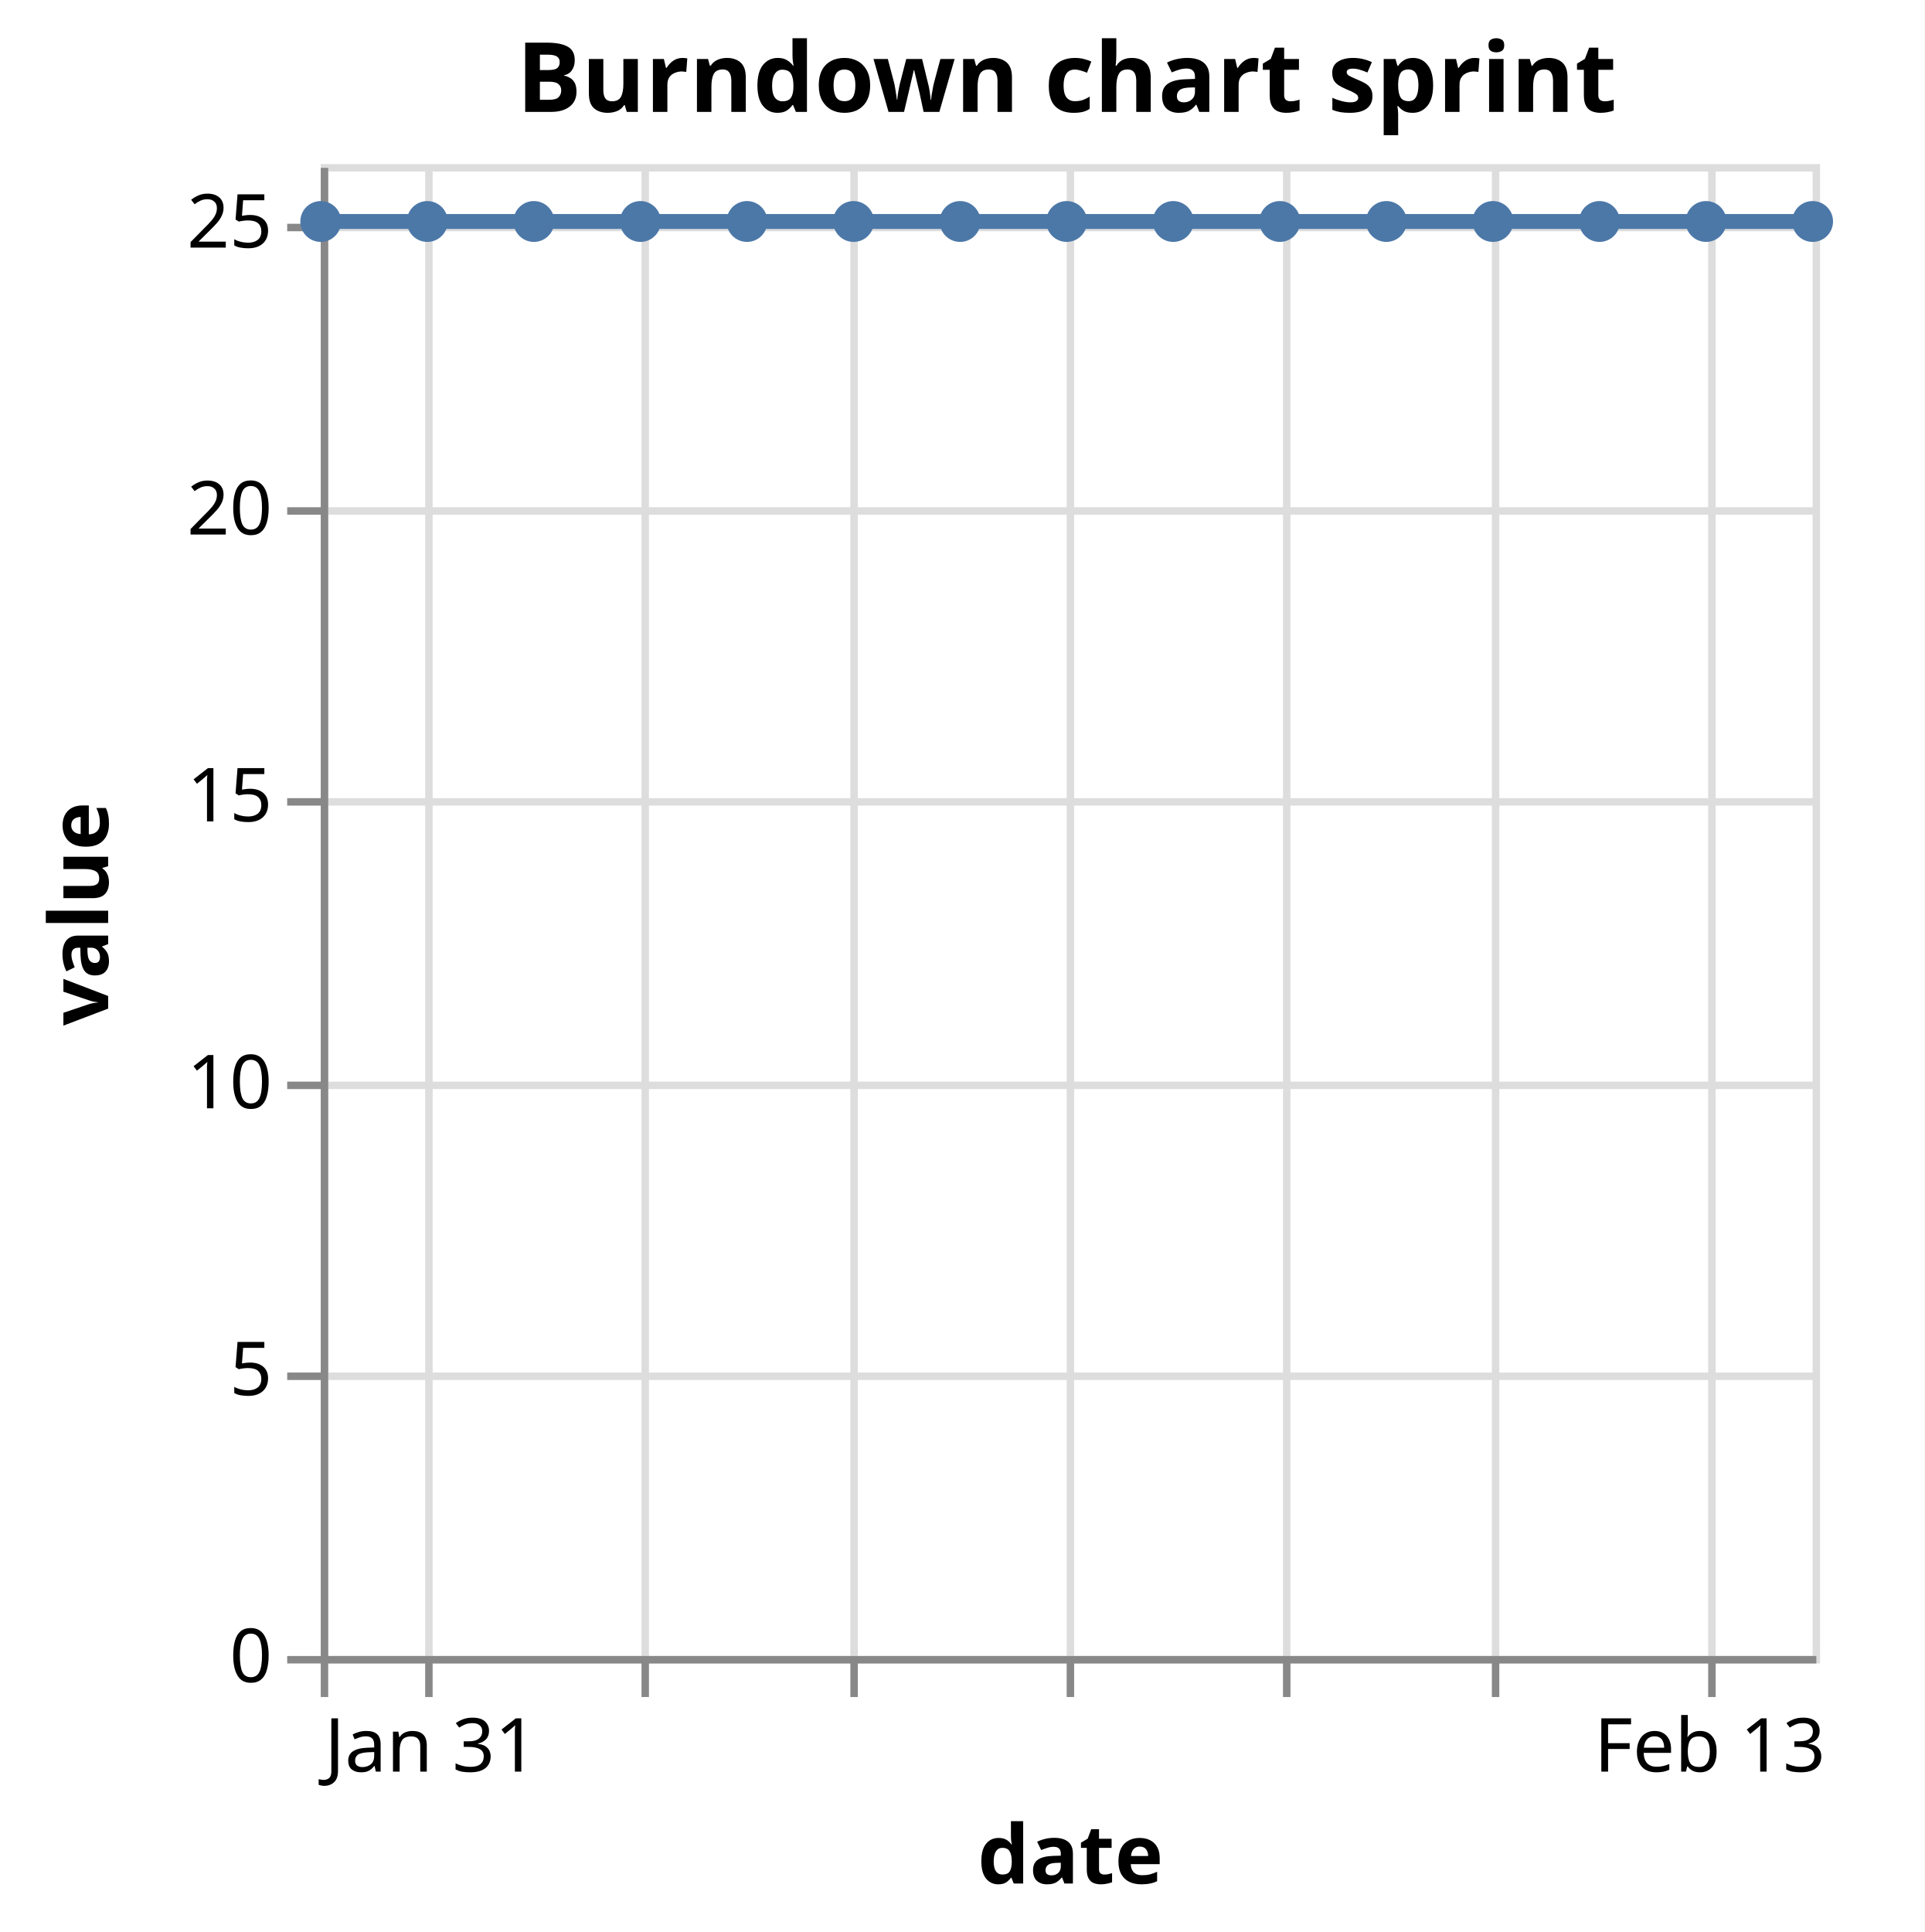
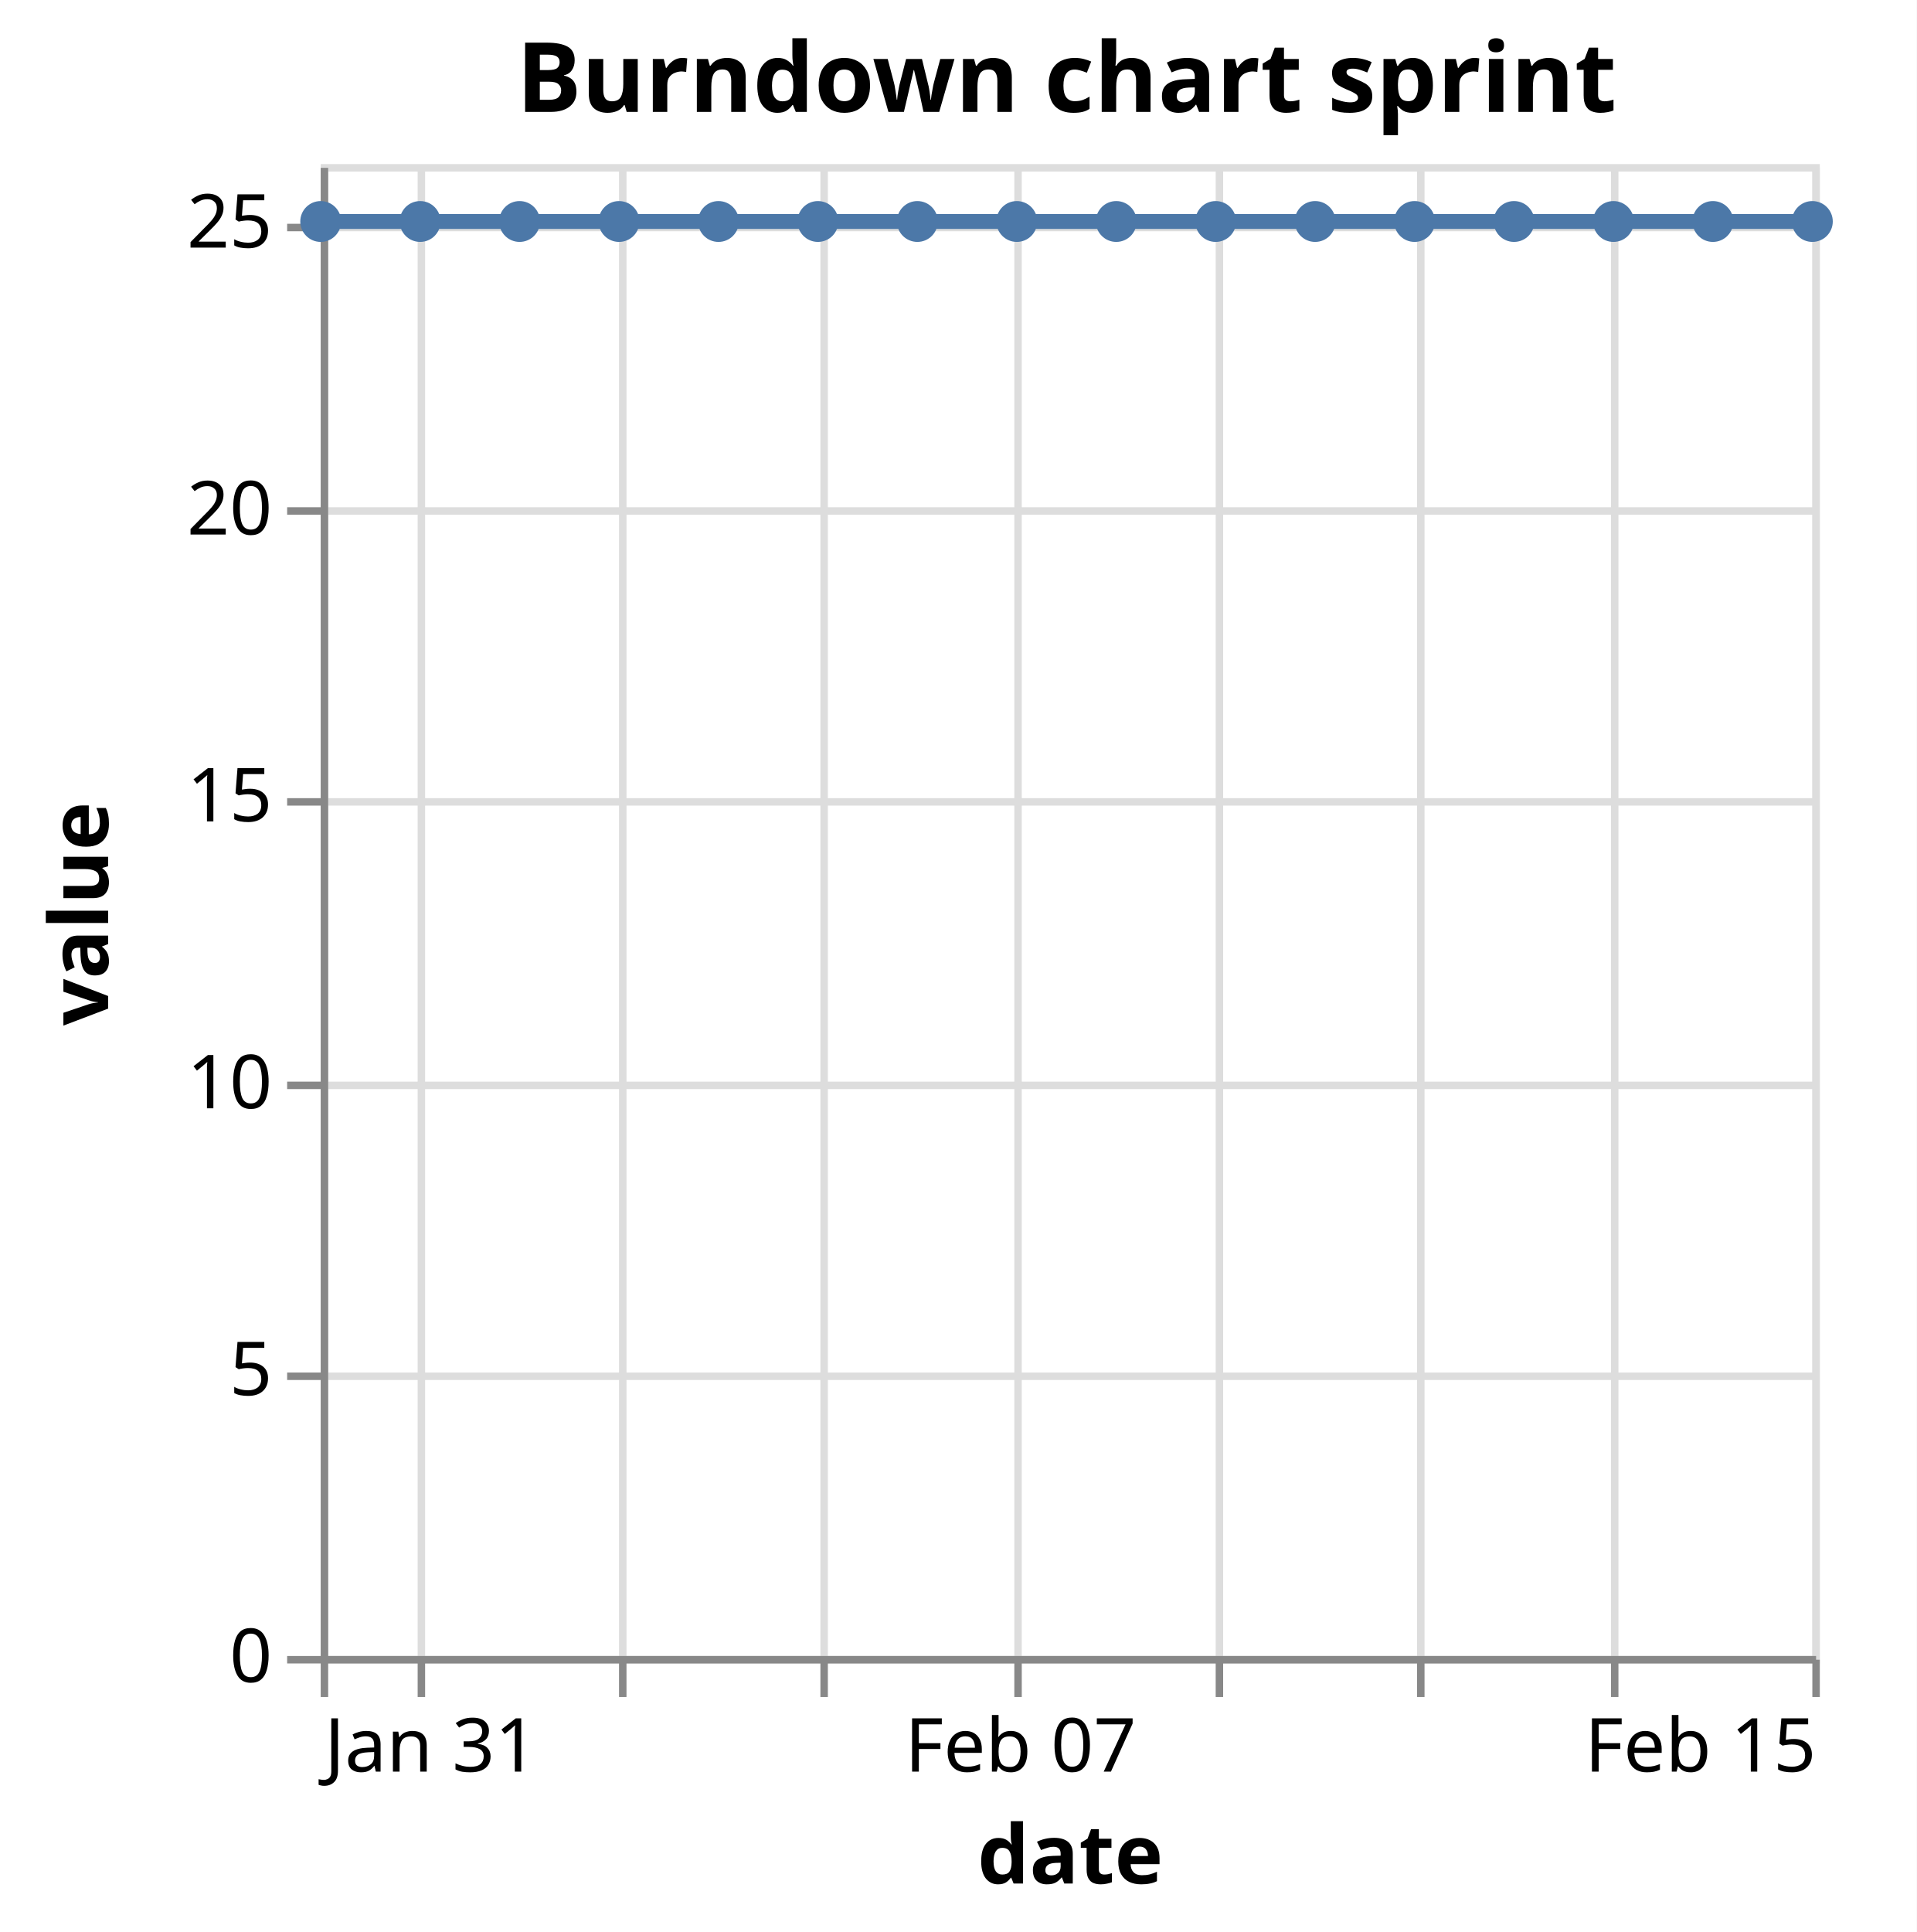
- <svg xmlns="http://www.w3.org/2000/svg" version="1.1" class="marks" width="258" height="259" viewBox="0 0 258 259">
-   <rect width="258" height="259" fill="white" />
+ <svg xmlns="http://www.w3.org/2000/svg" version="1.1" class="marks" width="257" height="259" viewBox="0 0 257 259">
+   <rect width="257" height="259" fill="white" />
  <g fill="none" stroke-miterlimit="10" transform="translate(43,22)">
    <g class="mark-group role-frame root" role="graphics-object" aria-roledescription="group mark container">
      <g transform="translate(0,0)">
        <path class="background" aria-hidden="true" d="M0.5,0.5h200v200h-200Z" stroke="#ddd" />
        <g>
          <g class="mark-group role-axis" aria-hidden="true">
            <g transform="translate(0.5,200.5)">
              <path class="background" aria-hidden="true" d="M0,0h0v0h0Z" pointer-events="none" />
              <g>
                <g class="mark-rule role-axis-grid" pointer-events="none">
                  <line transform="translate(0,-200)" x2="0" y2="200" stroke="#ddd" stroke-width="1" opacity="1" />
-                   <line transform="translate(14,-200)" x2="0" y2="200" stroke="#ddd" stroke-width="1" opacity="1" />
-                   <line transform="translate(43,-200)" x2="0" y2="200" stroke="#ddd" stroke-width="1" opacity="1" />
-                   <line transform="translate(71,-200)" x2="0" y2="200" stroke="#ddd" stroke-width="1" opacity="1" />
-                   <line transform="translate(100,-200)" x2="0" y2="200" stroke="#ddd" stroke-width="1" opacity="1" />
-                   <line transform="translate(129,-200)" x2="0" y2="200" stroke="#ddd" stroke-width="1" opacity="1" />
-                   <line transform="translate(157,-200)" x2="0" y2="200" stroke="#ddd" stroke-width="1" opacity="1" />
-                   <line transform="translate(186,-200)" x2="0" y2="200" stroke="#ddd" stroke-width="1" opacity="1" />
+                   <line transform="translate(13,-200)" x2="0" y2="200" stroke="#ddd" stroke-width="1" opacity="1" />
+                   <line transform="translate(40,-200)" x2="0" y2="200" stroke="#ddd" stroke-width="1" opacity="1" />
+                   <line transform="translate(67,-200)" x2="0" y2="200" stroke="#ddd" stroke-width="1" opacity="1" />
+                   <line transform="translate(93,-200)" x2="0" y2="200" stroke="#ddd" stroke-width="1" opacity="1" />
+                   <line transform="translate(120,-200)" x2="0" y2="200" stroke="#ddd" stroke-width="1" opacity="1" />
+                   <line transform="translate(147,-200)" x2="0" y2="200" stroke="#ddd" stroke-width="1" opacity="1" />
+                   <line transform="translate(173,-200)" x2="0" y2="200" stroke="#ddd" stroke-width="1" opacity="1" />
+                   <line transform="translate(200,-200)" x2="0" y2="200" stroke="#ddd" stroke-width="1" opacity="1" />
                </g>
              </g>
              <path class="foreground" aria-hidden="true" d="" pointer-events="none" display="none" />
            </g>
          </g>
          <g class="mark-group role-axis" aria-hidden="true">
            <g transform="translate(0.5,0.5)">
              <path class="background" aria-hidden="true" d="M0,0h0v0h0Z" pointer-events="none" />
              <g>
                <g class="mark-rule role-axis-grid" pointer-events="none">
                  <line transform="translate(0,200)" x2="200" y2="0" stroke="#ddd" stroke-width="1" opacity="1" />
                  <line transform="translate(0,162)" x2="200" y2="0" stroke="#ddd" stroke-width="1" opacity="1" />
                  <line transform="translate(0,123)" x2="200" y2="0" stroke="#ddd" stroke-width="1" opacity="1" />
                  <line transform="translate(0,85)" x2="200" y2="0" stroke="#ddd" stroke-width="1" opacity="1" />
                  <line transform="translate(0,46)" x2="200" y2="0" stroke="#ddd" stroke-width="1" opacity="1" />
                  <line transform="translate(0,8)" x2="200" y2="0" stroke="#ddd" stroke-width="1" opacity="1" />
                </g>
              </g>
              <path class="foreground" aria-hidden="true" d="" pointer-events="none" display="none" />
            </g>
          </g>
-           <g class="mark-group role-axis" role="graphics-symbol" aria-roledescription="axis" aria-label="X-axis titled 'date' for a time scale with values from January 31 to February 14">
+           <g class="mark-group role-axis" role="graphics-symbol" aria-roledescription="axis" aria-label="X-axis titled 'date' for a time scale with values from January 31 to February 15">
            <g transform="translate(0.5,200.5)">
              <path class="background" aria-hidden="true" d="M0,0h0v0h0Z" pointer-events="none" />
              <g>
                <g class="mark-rule role-axis-tick" pointer-events="none">
                  <line transform="translate(0,0)" x2="0" y2="5" stroke="#888" stroke-width="1" opacity="1" />
-                   <line transform="translate(14,0)" x2="0" y2="5" stroke="#888" stroke-width="1" opacity="1" />
-                   <line transform="translate(43,0)" x2="0" y2="5" stroke="#888" stroke-width="1" opacity="1" />
-                   <line transform="translate(71,0)" x2="0" y2="5" stroke="#888" stroke-width="1" opacity="1" />
-                   <line transform="translate(100,0)" x2="0" y2="5" stroke="#888" stroke-width="1" opacity="1" />
-                   <line transform="translate(129,0)" x2="0" y2="5" stroke="#888" stroke-width="1" opacity="1" />
-                   <line transform="translate(157,0)" x2="0" y2="5" stroke="#888" stroke-width="1" opacity="1" />
-                   <line transform="translate(186,0)" x2="0" y2="5" stroke="#888" stroke-width="1" opacity="1" />
+                   <line transform="translate(13,0)" x2="0" y2="5" stroke="#888" stroke-width="1" opacity="1" />
+                   <line transform="translate(40,0)" x2="0" y2="5" stroke="#888" stroke-width="1" opacity="1" />
+                   <line transform="translate(67,0)" x2="0" y2="5" stroke="#888" stroke-width="1" opacity="1" />
+                   <line transform="translate(93,0)" x2="0" y2="5" stroke="#888" stroke-width="1" opacity="1" />
+                   <line transform="translate(120,0)" x2="0" y2="5" stroke="#888" stroke-width="1" opacity="1" />
+                   <line transform="translate(147,0)" x2="0" y2="5" stroke="#888" stroke-width="1" opacity="1" />
+                   <line transform="translate(173,0)" x2="0" y2="5" stroke="#888" stroke-width="1" opacity="1" />
+                   <line transform="translate(200,0)" x2="0" y2="5" stroke="#888" stroke-width="1" opacity="1" />
                </g>
                <g class="mark-text role-axis-label" pointer-events="none">
                  <text text-anchor="start" transform="translate(0,15)" font-family="sans-serif" font-size="10px" fill="#000" opacity="1">Jan 31</text>
-                   <text text-anchor="middle" transform="translate(14.28571,15)" font-family="sans-serif" font-size="10px" fill="#000" opacity="0">Feb 01</text>
-                   <text text-anchor="middle" transform="translate(42.85714,15)" font-family="sans-serif" font-size="10px" fill="#000" opacity="0">Feb 03</text>
-                   <text text-anchor="middle" transform="translate(71.42857,15)" font-family="sans-serif" font-size="10px" fill="#000" opacity="0">Feb 05</text>
-                   <text text-anchor="middle" transform="translate(100,15)" font-family="sans-serif" font-size="10px" fill="#000" opacity="0">Feb 07</text>
-                   <text text-anchor="middle" transform="translate(128.5714,15)" font-family="sans-serif" font-size="10px" fill="#000" opacity="0">Feb 09</text>
-                   <text text-anchor="middle" transform="translate(157.1429,15)" font-family="sans-serif" font-size="10px" fill="#000" opacity="0">Feb 11</text>
-                   <text text-anchor="middle" transform="translate(185.7143,15)" font-family="sans-serif" font-size="10px" fill="#000" opacity="1">Feb 13</text>
+                   <text text-anchor="middle" transform="translate(13.33333,15)" font-family="sans-serif" font-size="10px" fill="#000" opacity="0">Feb 01</text>
+                   <text text-anchor="middle" transform="translate(40,15)" font-family="sans-serif" font-size="10px" fill="#000" opacity="0">Feb 03</text>
+                   <text text-anchor="middle" transform="translate(66.66667,15)" font-family="sans-serif" font-size="10px" fill="#000" opacity="0">Feb 05</text>
+                   <text text-anchor="middle" transform="translate(93.33333,15)" font-family="sans-serif" font-size="10px" fill="#000" opacity="1">Feb 07</text>
+                   <text text-anchor="middle" transform="translate(120,15)" font-family="sans-serif" font-size="10px" fill="#000" opacity="0">Feb 09</text>
+                   <text text-anchor="middle" transform="translate(146.6667,15)" font-family="sans-serif" font-size="10px" fill="#000" opacity="0">Feb 11</text>
+                   <text text-anchor="middle" transform="translate(173.3333,15)" font-family="sans-serif" font-size="10px" fill="#000" opacity="0">Feb 13</text>
+                   <text text-anchor="end" transform="translate(200,15)" font-family="sans-serif" font-size="10px" fill="#000" opacity="1">Feb 15</text>
                </g>
                <g class="mark-rule role-axis-domain" pointer-events="none">
                  <line transform="translate(0,0)" x2="200" y2="0" stroke="#888" stroke-width="1" opacity="1" />
                </g>
                <g class="mark-text role-axis-title" pointer-events="none">
                  <text text-anchor="middle" transform="translate(100,30)" font-family="sans-serif" font-size="11px" font-weight="bold" fill="#000" opacity="1">date</text>
                </g>
              </g>
              <path class="foreground" aria-hidden="true" d="" pointer-events="none" display="none" />
            </g>
          </g>
          <g class="mark-group role-axis" role="graphics-symbol" aria-roledescription="axis" aria-label="Y-axis titled 'value' for a linear scale with values from 0 to 26">
            <g transform="translate(0.5,0.5)">
              <path class="background" aria-hidden="true" d="M0,0h0v0h0Z" pointer-events="none" />
              <g>
                <g class="mark-rule role-axis-tick" pointer-events="none">
                  <line transform="translate(0,200)" x2="-5" y2="0" stroke="#888" stroke-width="1" opacity="1" />
                  <line transform="translate(0,162)" x2="-5" y2="0" stroke="#888" stroke-width="1" opacity="1" />
                  <line transform="translate(0,123)" x2="-5" y2="0" stroke="#888" stroke-width="1" opacity="1" />
                  <line transform="translate(0,85)" x2="-5" y2="0" stroke="#888" stroke-width="1" opacity="1" />
                  <line transform="translate(0,46)" x2="-5" y2="0" stroke="#888" stroke-width="1" opacity="1" />
                  <line transform="translate(0,8)" x2="-5" y2="0" stroke="#888" stroke-width="1" opacity="1" />
                </g>
                <g class="mark-text role-axis-label" pointer-events="none">
                  <text text-anchor="end" transform="translate(-7,203)" font-family="sans-serif" font-size="10px" fill="#000" opacity="1">0</text>
                  <text text-anchor="end" transform="translate(-7,164.5385)" font-family="sans-serif" font-size="10px" fill="#000" opacity="1">5</text>
                  <text text-anchor="end" transform="translate(-7,126.0769)" font-family="sans-serif" font-size="10px" fill="#000" opacity="1">10</text>
                  <text text-anchor="end" transform="translate(-7,87.61538)" font-family="sans-serif" font-size="10px" fill="#000" opacity="1">15</text>
                  <text text-anchor="end" transform="translate(-7,49.15385)" font-family="sans-serif" font-size="10px" fill="#000" opacity="1">20</text>
                  <text text-anchor="end" transform="translate(-7,10.69231)" font-family="sans-serif" font-size="10px" fill="#000" opacity="1">25</text>
                </g>
                <g class="mark-rule role-axis-domain" pointer-events="none">
                  <line transform="translate(0,200)" x2="0" y2="-200" stroke="#888" stroke-width="1" opacity="1" />
                </g>
                <g class="mark-text role-axis-title" pointer-events="none">
                  <text text-anchor="middle" transform="translate(-27,100) rotate(-90) translate(0,-2)" font-family="sans-serif" font-size="11px" font-weight="bold" fill="#000" opacity="1">value</text>
                </g>
              </g>
              <path class="foreground" aria-hidden="true" d="" pointer-events="none" display="none" />
            </g>
          </g>
          <g class="mark-line role-mark layer_0_layer_0_marks" role="graphics-object" aria-roledescription="line mark container">
-             <path aria-label="date: Jan 31; value: 25" role="graphics-symbol" aria-roledescription="line mark" d="M0,7.692L14.286,7.692L28.571,7.692L42.857,7.692L57.143,7.692L71.429,7.692L85.714,7.692L100,7.692L114.286,7.692L128.571,7.692L142.857,7.692L157.143,7.692L171.429,7.692L185.714,7.692L200,7.692" stroke="#4c78a8" stroke-width="2" />
+             <path aria-label="date: Jan 31; value: 25" role="graphics-symbol" aria-roledescription="line mark" d="M0,7.692L13.333,7.692L26.667,7.692L40,7.692L53.333,7.692L66.667,7.692L80,7.692L93.333,7.692L106.667,7.692L120,7.692L133.333,7.692L146.667,7.692L160,7.692L173.333,7.692L186.667,7.692L200,7.692" stroke="#4c78a8" stroke-width="2" />
          </g>
          <g class="mark-symbol role-mark layer_0_layer_1_marks" role="graphics-object" aria-roledescription="symbol mark container">
            <path aria-label="date: Jan 31; value: 25" role="graphics-symbol" aria-roledescription="point" transform="translate(0,7.692308)" d="M2.739,0A2.739,2.739,0,1,1,-2.739,0A2.739,2.739,0,1,1,2.739,0" fill="#4c78a8" stroke-width="2" opacity="1" />
-             <path aria-label="date: Feb 01; value: 25" role="graphics-symbol" aria-roledescription="point" transform="translate(14.28571,7.692308)" d="M2.739,0A2.739,2.739,0,1,1,-2.739,0A2.739,2.739,0,1,1,2.739,0" fill="#4c78a8" stroke-width="2" opacity="1" />
-             <path aria-label="date: Feb 02; value: 25" role="graphics-symbol" aria-roledescription="point" transform="translate(28.57143,7.692308)" d="M2.739,0A2.739,2.739,0,1,1,-2.739,0A2.739,2.739,0,1,1,2.739,0" fill="#4c78a8" stroke-width="2" opacity="1" />
-             <path aria-label="date: Feb 03; value: 25" role="graphics-symbol" aria-roledescription="point" transform="translate(42.85714,7.692308)" d="M2.739,0A2.739,2.739,0,1,1,-2.739,0A2.739,2.739,0,1,1,2.739,0" fill="#4c78a8" stroke-width="2" opacity="1" />
-             <path aria-label="date: Feb 04; value: 25" role="graphics-symbol" aria-roledescription="point" transform="translate(57.14286,7.692308)" d="M2.739,0A2.739,2.739,0,1,1,-2.739,0A2.739,2.739,0,1,1,2.739,0" fill="#4c78a8" stroke-width="2" opacity="1" />
-             <path aria-label="date: Feb 05; value: 25" role="graphics-symbol" aria-roledescription="point" transform="translate(71.42857,7.692308)" d="M2.739,0A2.739,2.739,0,1,1,-2.739,0A2.739,2.739,0,1,1,2.739,0" fill="#4c78a8" stroke-width="2" opacity="1" />
-             <path aria-label="date: Feb 06; value: 25" role="graphics-symbol" aria-roledescription="point" transform="translate(85.71429,7.692308)" d="M2.739,0A2.739,2.739,0,1,1,-2.739,0A2.739,2.739,0,1,1,2.739,0" fill="#4c78a8" stroke-width="2" opacity="1" />
-             <path aria-label="date: Feb 07; value: 25" role="graphics-symbol" aria-roledescription="point" transform="translate(100,7.692308)" d="M2.739,0A2.739,2.739,0,1,1,-2.739,0A2.739,2.739,0,1,1,2.739,0" fill="#4c78a8" stroke-width="2" opacity="1" />
-             <path aria-label="date: Feb 08; value: 25" role="graphics-symbol" aria-roledescription="point" transform="translate(114.2857,7.692308)" d="M2.739,0A2.739,2.739,0,1,1,-2.739,0A2.739,2.739,0,1,1,2.739,0" fill="#4c78a8" stroke-width="2" opacity="1" />
-             <path aria-label="date: Feb 09; value: 25" role="graphics-symbol" aria-roledescription="point" transform="translate(128.5714,7.692308)" d="M2.739,0A2.739,2.739,0,1,1,-2.739,0A2.739,2.739,0,1,1,2.739,0" fill="#4c78a8" stroke-width="2" opacity="1" />
-             <path aria-label="date: Feb 10; value: 25" role="graphics-symbol" aria-roledescription="point" transform="translate(142.8571,7.692308)" d="M2.739,0A2.739,2.739,0,1,1,-2.739,0A2.739,2.739,0,1,1,2.739,0" fill="#4c78a8" stroke-width="2" opacity="1" />
-             <path aria-label="date: Feb 11; value: 25" role="graphics-symbol" aria-roledescription="point" transform="translate(157.1429,7.692308)" d="M2.739,0A2.739,2.739,0,1,1,-2.739,0A2.739,2.739,0,1,1,2.739,0" fill="#4c78a8" stroke-width="2" opacity="1" />
-             <path aria-label="date: Feb 12; value: 25" role="graphics-symbol" aria-roledescription="point" transform="translate(171.4286,7.692308)" d="M2.739,0A2.739,2.739,0,1,1,-2.739,0A2.739,2.739,0,1,1,2.739,0" fill="#4c78a8" stroke-width="2" opacity="1" />
-             <path aria-label="date: Feb 13; value: 25" role="graphics-symbol" aria-roledescription="point" transform="translate(185.7143,7.692308)" d="M2.739,0A2.739,2.739,0,1,1,-2.739,0A2.739,2.739,0,1,1,2.739,0" fill="#4c78a8" stroke-width="2" opacity="1" />
-             <path aria-label="date: Feb 14; value: 25" role="graphics-symbol" aria-roledescription="point" transform="translate(200,7.692308)" d="M2.739,0A2.739,2.739,0,1,1,-2.739,0A2.739,2.739,0,1,1,2.739,0" fill="#4c78a8" stroke-width="2" opacity="1" />
+             <path aria-label="date: Feb 01; value: 25" role="graphics-symbol" aria-roledescription="point" transform="translate(13.33333,7.692308)" d="M2.739,0A2.739,2.739,0,1,1,-2.739,0A2.739,2.739,0,1,1,2.739,0" fill="#4c78a8" stroke-width="2" opacity="1" />
+             <path aria-label="date: Feb 02; value: 25" role="graphics-symbol" aria-roledescription="point" transform="translate(26.66667,7.692308)" d="M2.739,0A2.739,2.739,0,1,1,-2.739,0A2.739,2.739,0,1,1,2.739,0" fill="#4c78a8" stroke-width="2" opacity="1" />
+             <path aria-label="date: Feb 03; value: 25" role="graphics-symbol" aria-roledescription="point" transform="translate(40,7.692308)" d="M2.739,0A2.739,2.739,0,1,1,-2.739,0A2.739,2.739,0,1,1,2.739,0" fill="#4c78a8" stroke-width="2" opacity="1" />
+             <path aria-label="date: Feb 04; value: 25" role="graphics-symbol" aria-roledescription="point" transform="translate(53.33333,7.692308)" d="M2.739,0A2.739,2.739,0,1,1,-2.739,0A2.739,2.739,0,1,1,2.739,0" fill="#4c78a8" stroke-width="2" opacity="1" />
+             <path aria-label="date: Feb 05; value: 25" role="graphics-symbol" aria-roledescription="point" transform="translate(66.66667,7.692308)" d="M2.739,0A2.739,2.739,0,1,1,-2.739,0A2.739,2.739,0,1,1,2.739,0" fill="#4c78a8" stroke-width="2" opacity="1" />
+             <path aria-label="date: Feb 06; value: 25" role="graphics-symbol" aria-roledescription="point" transform="translate(80,7.692308)" d="M2.739,0A2.739,2.739,0,1,1,-2.739,0A2.739,2.739,0,1,1,2.739,0" fill="#4c78a8" stroke-width="2" opacity="1" />
+             <path aria-label="date: Feb 07; value: 25" role="graphics-symbol" aria-roledescription="point" transform="translate(93.33333,7.692308)" d="M2.739,0A2.739,2.739,0,1,1,-2.739,0A2.739,2.739,0,1,1,2.739,0" fill="#4c78a8" stroke-width="2" opacity="1" />
+             <path aria-label="date: Feb 08; value: 25" role="graphics-symbol" aria-roledescription="point" transform="translate(106.6667,7.692308)" d="M2.739,0A2.739,2.739,0,1,1,-2.739,0A2.739,2.739,0,1,1,2.739,0" fill="#4c78a8" stroke-width="2" opacity="1" />
+             <path aria-label="date: Feb 09; value: 25" role="graphics-symbol" aria-roledescription="point" transform="translate(120,7.692308)" d="M2.739,0A2.739,2.739,0,1,1,-2.739,0A2.739,2.739,0,1,1,2.739,0" fill="#4c78a8" stroke-width="2" opacity="1" />
+             <path aria-label="date: Feb 10; value: 25" role="graphics-symbol" aria-roledescription="point" transform="translate(133.3333,7.692308)" d="M2.739,0A2.739,2.739,0,1,1,-2.739,0A2.739,2.739,0,1,1,2.739,0" fill="#4c78a8" stroke-width="2" opacity="1" />
+             <path aria-label="date: Feb 11; value: 25" role="graphics-symbol" aria-roledescription="point" transform="translate(146.6667,7.692308)" d="M2.739,0A2.739,2.739,0,1,1,-2.739,0A2.739,2.739,0,1,1,2.739,0" fill="#4c78a8" stroke-width="2" opacity="1" />
+             <path aria-label="date: Feb 12; value: 25" role="graphics-symbol" aria-roledescription="point" transform="translate(160,7.692308)" d="M2.739,0A2.739,2.739,0,1,1,-2.739,0A2.739,2.739,0,1,1,2.739,0" fill="#4c78a8" stroke-width="2" opacity="1" />
+             <path aria-label="date: Feb 13; value: 25" role="graphics-symbol" aria-roledescription="point" transform="translate(173.3333,7.692308)" d="M2.739,0A2.739,2.739,0,1,1,-2.739,0A2.739,2.739,0,1,1,2.739,0" fill="#4c78a8" stroke-width="2" opacity="1" />
+             <path aria-label="date: Feb 14; value: 25" role="graphics-symbol" aria-roledescription="point" transform="translate(186.6667,7.692308)" d="M2.739,0A2.739,2.739,0,1,1,-2.739,0A2.739,2.739,0,1,1,2.739,0" fill="#4c78a8" stroke-width="2" opacity="1" />
+             <path aria-label="date: Feb 15; value: 25" role="graphics-symbol" aria-roledescription="point" transform="translate(200,7.692308)" d="M2.739,0A2.739,2.739,0,1,1,-2.739,0A2.739,2.739,0,1,1,2.739,0" fill="#4c78a8" stroke-width="2" opacity="1" />
          </g>
          <g class="mark-group role-title">
            <g transform="translate(100,-17)">
              <path class="background" aria-hidden="true" d="M0,0h0v0h0Z" pointer-events="none" />
              <g>
                <g class="mark-text role-title-text" role="graphics-symbol" aria-roledescription="title" aria-label="Title text 'Burndown chart sprint'" pointer-events="none">
                  <text text-anchor="middle" transform="translate(0,10)" font-family="sans-serif" font-size="13px" font-weight="bold" fill="#000" opacity="1">Burndown chart sprint</text>
                </g>
              </g>
              <path class="foreground" aria-hidden="true" d="" pointer-events="none" display="none" />
            </g>
          </g>
        </g>
        <path class="foreground" aria-hidden="true" d="" display="none" />
      </g>
    </g>
  </g>
</svg>
